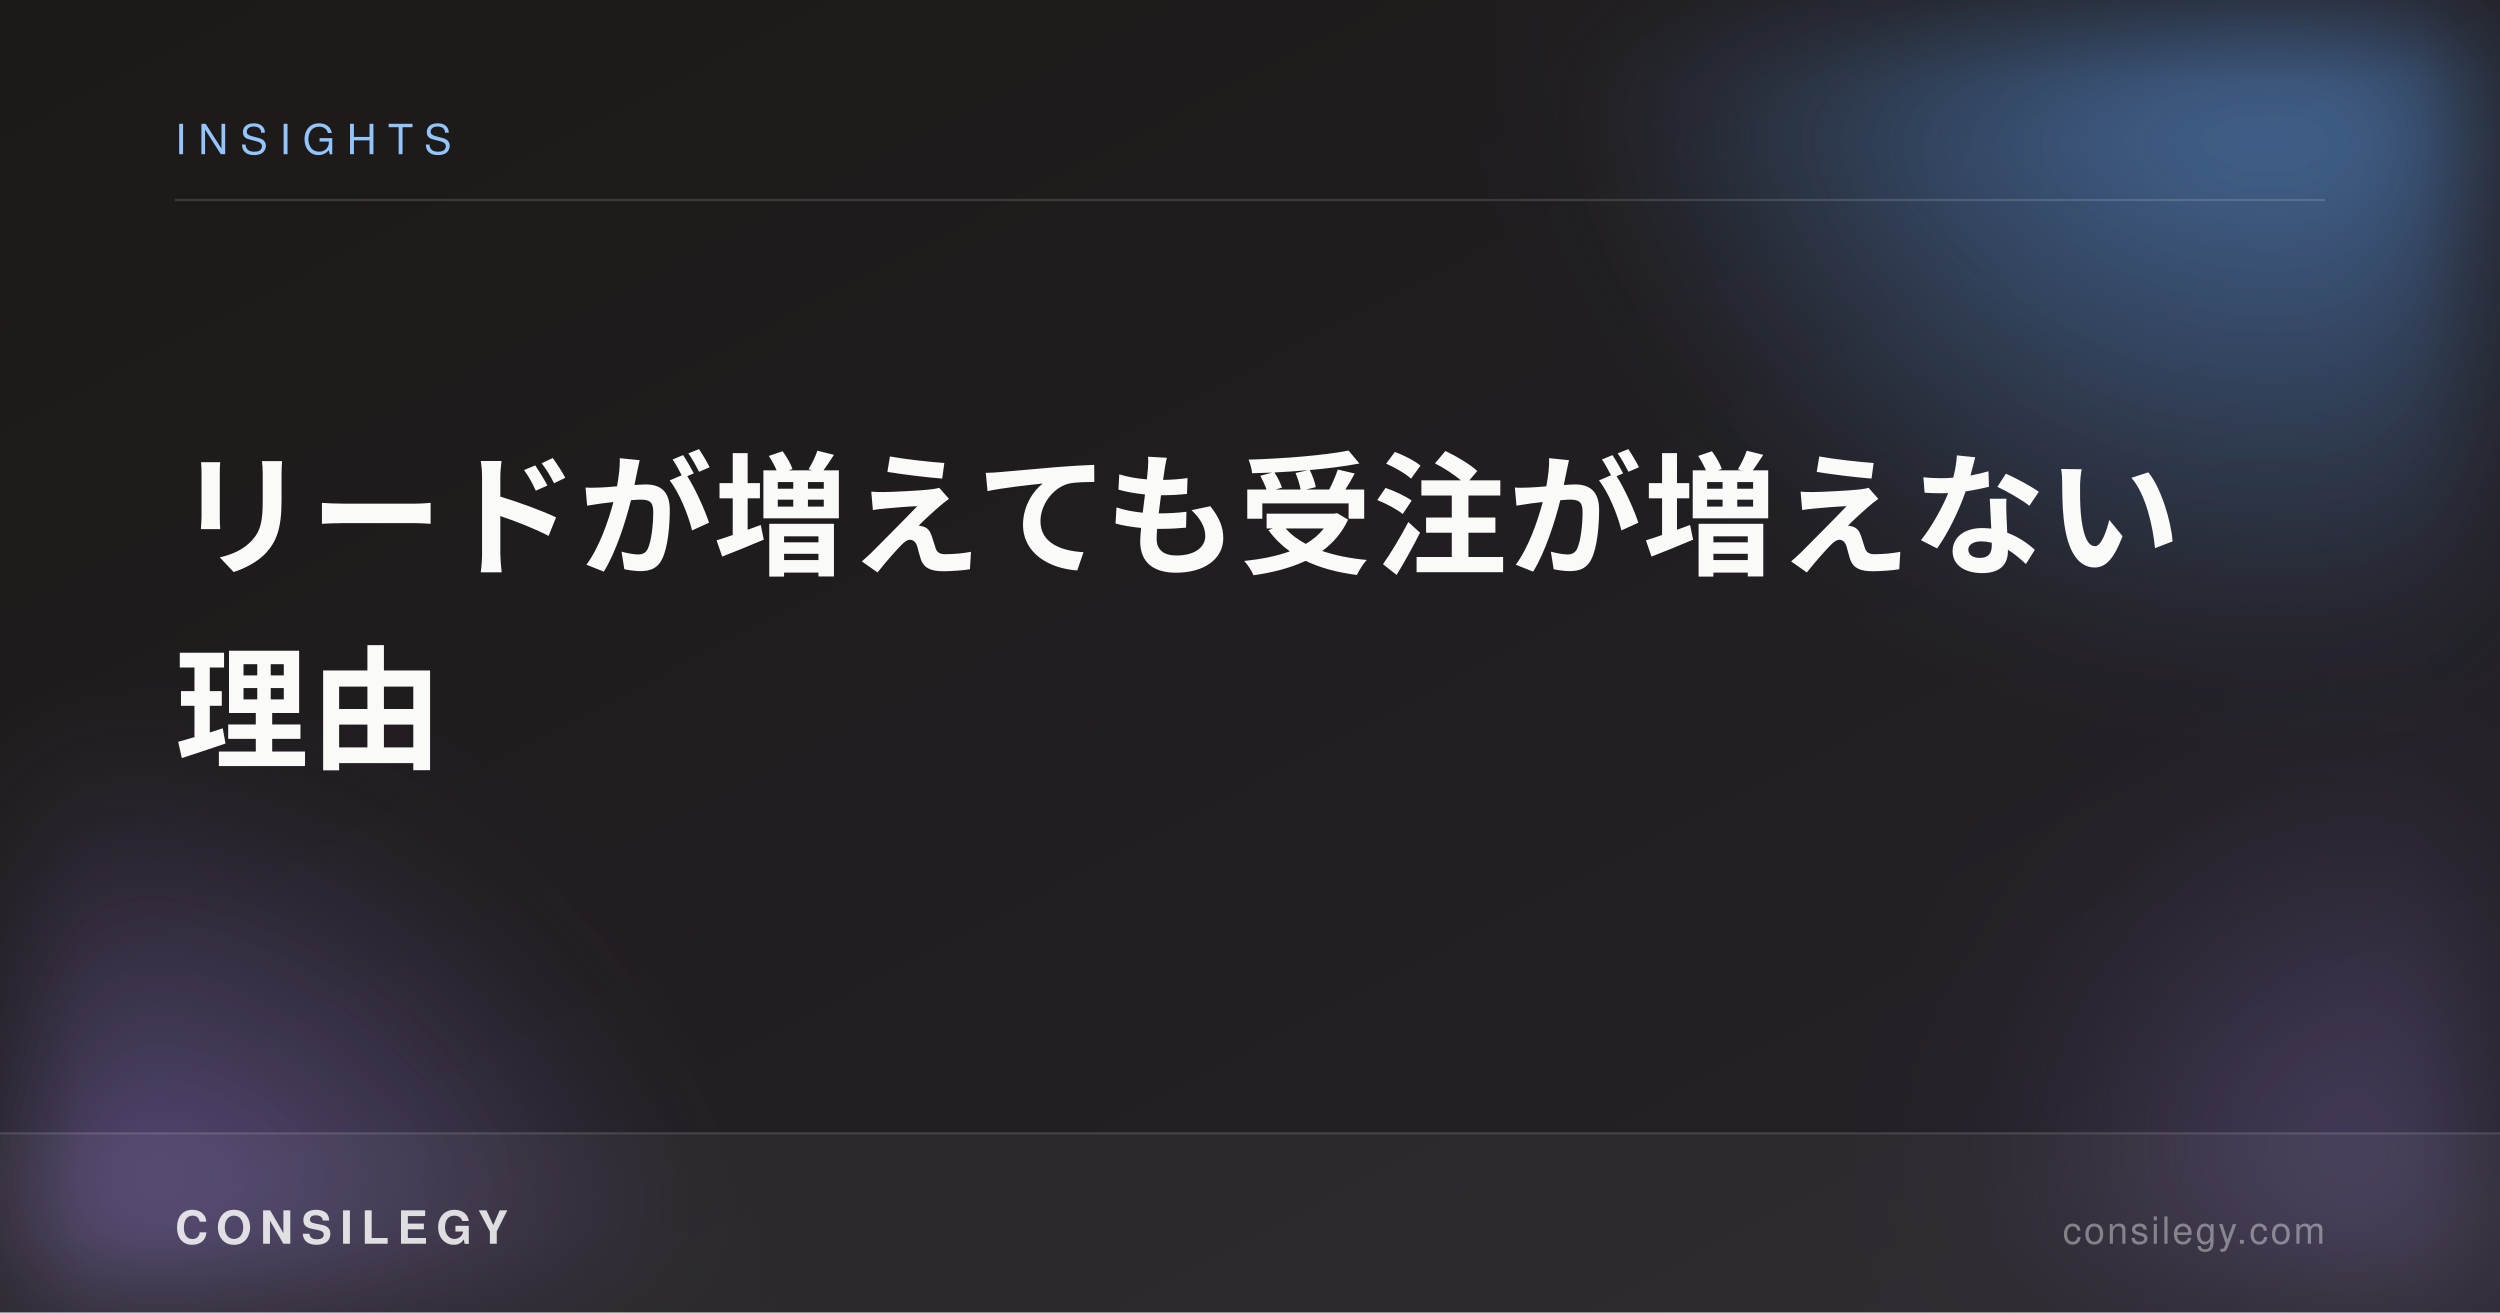
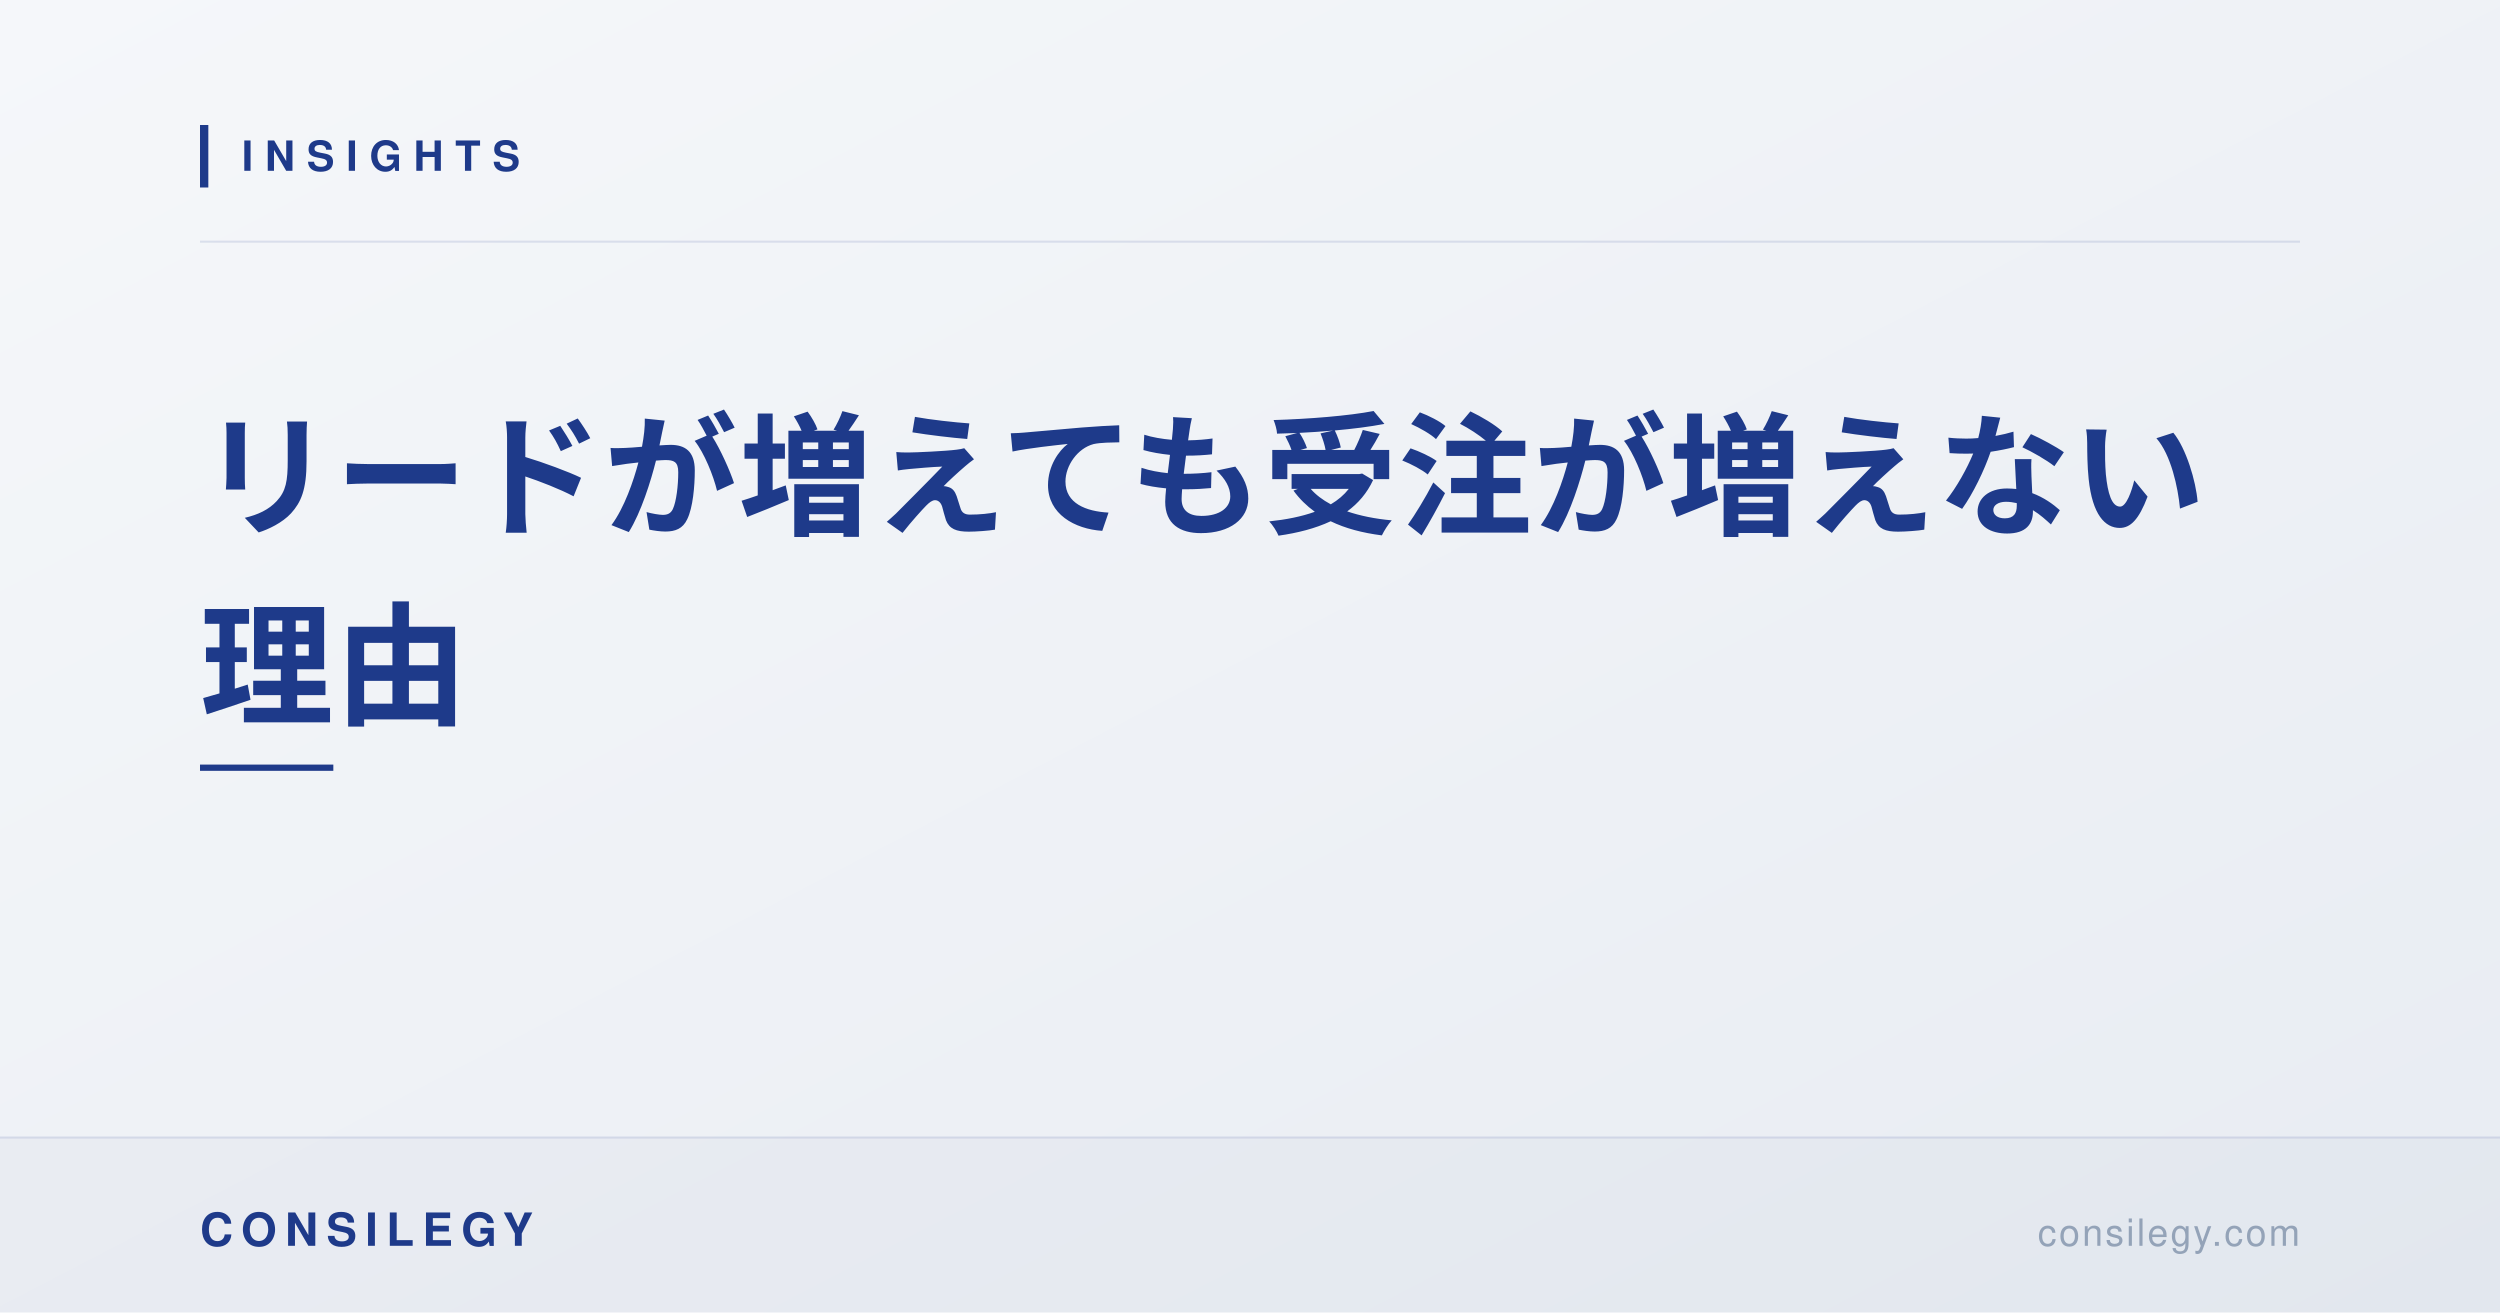
<svg xmlns="http://www.w3.org/2000/svg" viewBox="0 0 1200 630" width="1200" height="630">
  <defs>
    <linearGradient id="bg" x1="0%" y1="0%" x2="100%" y2="100%">
-       <stop offset="0%" stop-color="#1C1917" />
-       <stop offset="100%" stop-color="#26222A" />
+       <stop offset="0%" stop-color="#F5F7FA" />
+       <stop offset="100%" stop-color="#E8ECF2" />
    </linearGradient>
-     <radialGradient id="orbBlue" cx="50%" cy="50%" r="50%">
-       <stop offset="0%" stop-color="#60A5FA" stop-opacity="0.68" />
-       <stop offset="100%" stop-color="#60A5FA" stop-opacity="0" />
-     </radialGradient>
-     <radialGradient id="orbViolet" cx="50%" cy="50%" r="50%">
-       <stop offset="0%" stop-color="#A78BFA" stop-opacity="0.58" />
-       <stop offset="100%" stop-color="#A78BFA" stop-opacity="0" />
-     </radialGradient>
-     <filter id="soften" x="-50%" y="-50%" width="200%" height="200%">
-       <feGaussianBlur stdDeviation="40" />
-     </filter>
  </defs>
  <rect width="1200" height="630" fill="url(#bg)" />
-   <circle cx="1090" cy="-20" r="340" fill="url(#orbBlue)" filter="url(#soften)" />
-   <circle cx="40" cy="660" r="300" fill="url(#orbViolet)" filter="url(#soften)" />
-   <circle cx="1150" cy="560" r="200" fill="url(#orbViolet)" filter="url(#soften)" opacity="0.5" />
-   <line x1="84" y1="96" x2="1116" y2="96" stroke="#FAFAF9" stroke-opacity="0.14" stroke-width="1" />
-   <text x="84" y="74" font-family="'Helvetica Neue',Helvetica,Arial,sans-serif" font-size="20" font-weight="500" fill="#93C5FD" letter-spacing="0.28em">INSIGHTS</text>
-   <text x="84" y="271" font-family="'Hiragino Sans','Hiragino Kaku Gothic ProN',system-ui,sans-serif" font-size="64" font-weight="600" fill="#FAFAF9" letter-spacing="0.01em">リードが増えても受注が増えない</text>
-   <text x="84" y="364" font-family="'Hiragino Sans','Hiragino Kaku Gothic ProN',system-ui,sans-serif" font-size="64" font-weight="600" fill="#FAFAF9" letter-spacing="0.01em">理由</text>
-   <rect x="0" y="544" width="1200" height="86" fill="#FAFAF9" fill-opacity="0.045" />
-   <line x1="0" y1="544" x2="1200" y2="544" stroke="#FAFAF9" stroke-opacity="0.14" stroke-width="1" />
-   <text x="84" y="597" font-family="'Helvetica Neue',Helvetica,Arial,sans-serif" font-size="22" font-weight="600" fill="#FAFAF9" fill-opacity="0.85" letter-spacing="0.18em">CONSILEGY</text>
-   <text x="1116" y="597" text-anchor="end" font-family="'Helvetica Neue',Helvetica,Arial,sans-serif" font-size="18" font-weight="400" fill="#FAFAF9" fill-opacity="0.4" letter-spacing="0.06em">consilegy.com</text>
+   <rect x="96" y="60" width="4" height="30" fill="#1E3A8A" />
+   <text x="116" y="82" font-family="'Helvetica Neue',Helvetica,Arial,sans-serif" font-size="20" font-weight="600" fill="#1E3A8A" letter-spacing="0.28em">INSIGHTS</text>
+   <line x1="96" y1="116" x2="1104" y2="116" stroke="#1E3A8A" stroke-opacity="0.12" stroke-width="1" />
+   <text x="96" y="252" font-family="'Hiragino Sans','Hiragino Kaku Gothic ProN',system-ui,sans-serif" font-size="64" font-weight="600" fill="#1E3A8A" letter-spacing="0.01em">リードが増えても受注が増えない</text>
+   <text x="96" y="343" font-family="'Hiragino Sans','Hiragino Kaku Gothic ProN',system-ui,sans-serif" font-size="64" font-weight="600" fill="#1E3A8A" letter-spacing="0.01em">理由</text>
+   <rect x="96" y="367" width="64" height="3" fill="#1E3A8A" />
+   <rect x="0" y="546" width="1200" height="84" fill="#1E3A8A" fill-opacity="0.035" />
+   <line x1="0" y1="546" x2="1200" y2="546" stroke="#1E3A8A" stroke-opacity="0.12" stroke-width="1" />
+   <text x="96" y="598" font-family="'Helvetica Neue',Helvetica,Arial,sans-serif" font-size="22" font-weight="600" fill="#1E3A8A" letter-spacing="0.18em">CONSILEGY</text>
+   <text x="1104" y="598" text-anchor="end" font-family="'Helvetica Neue',Helvetica,Arial,sans-serif" font-size="18" font-weight="400" fill="#94A3B8" letter-spacing="0.06em">consilegy.com</text>
</svg>
